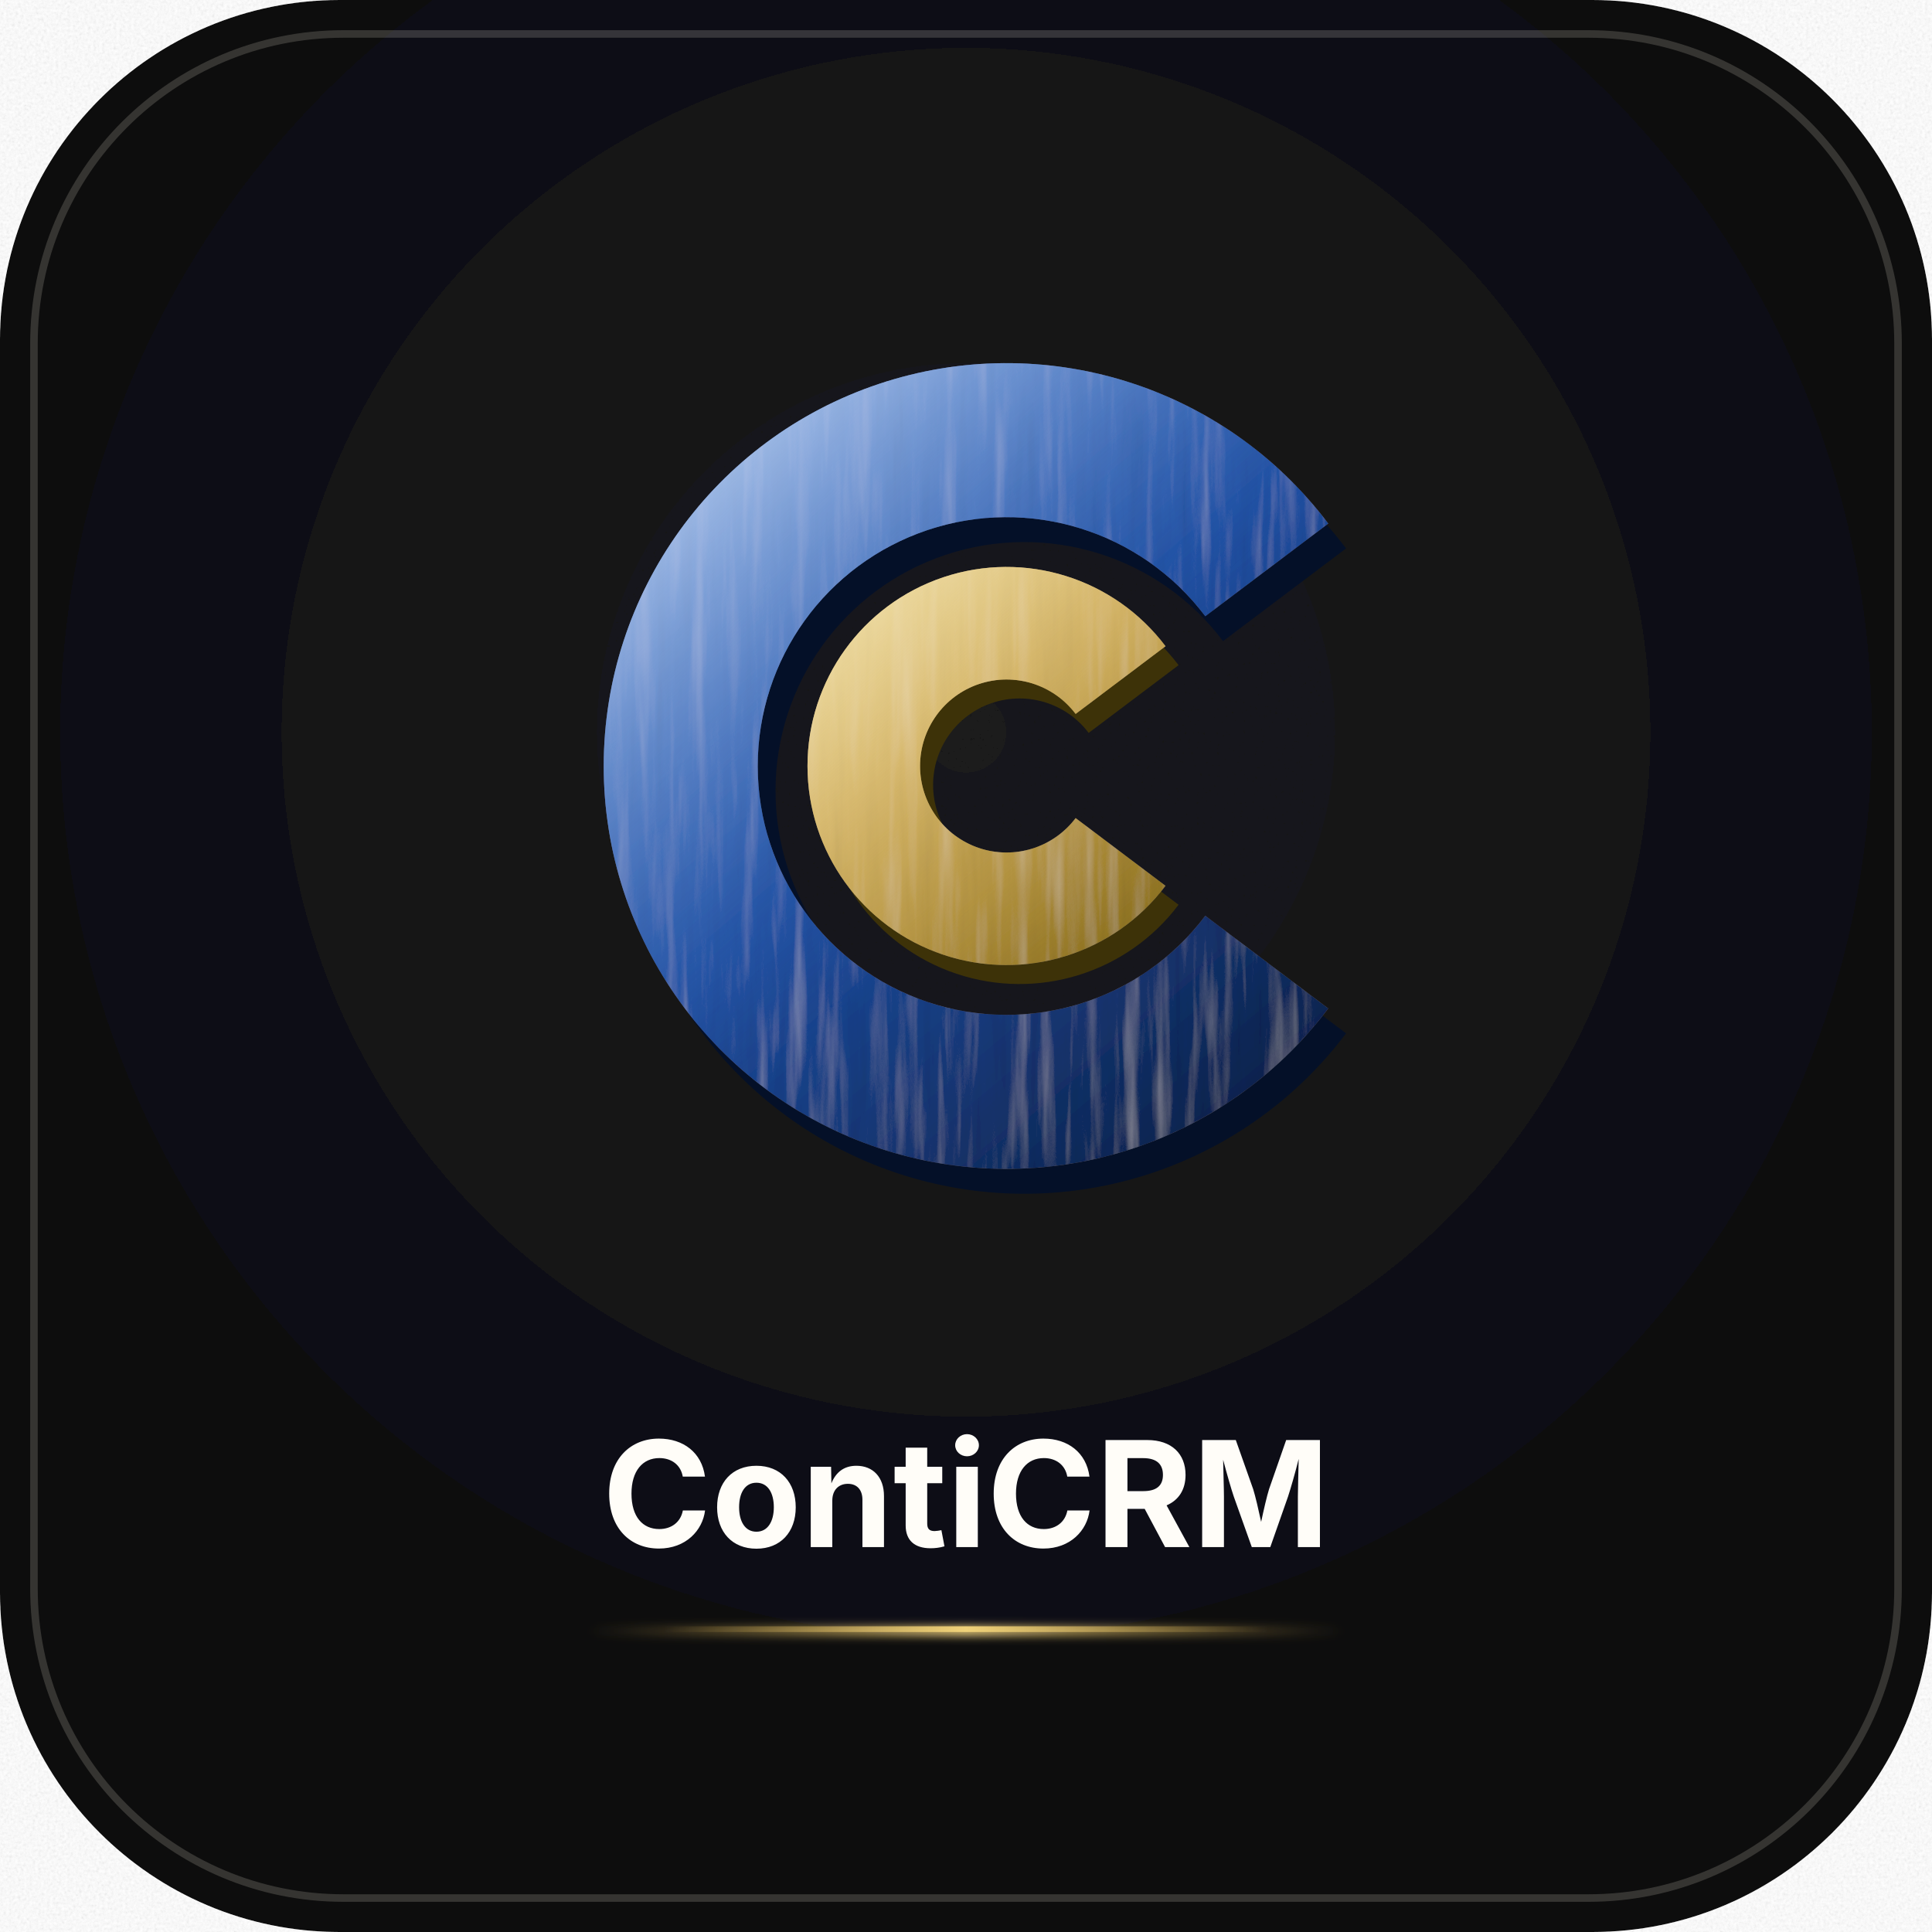
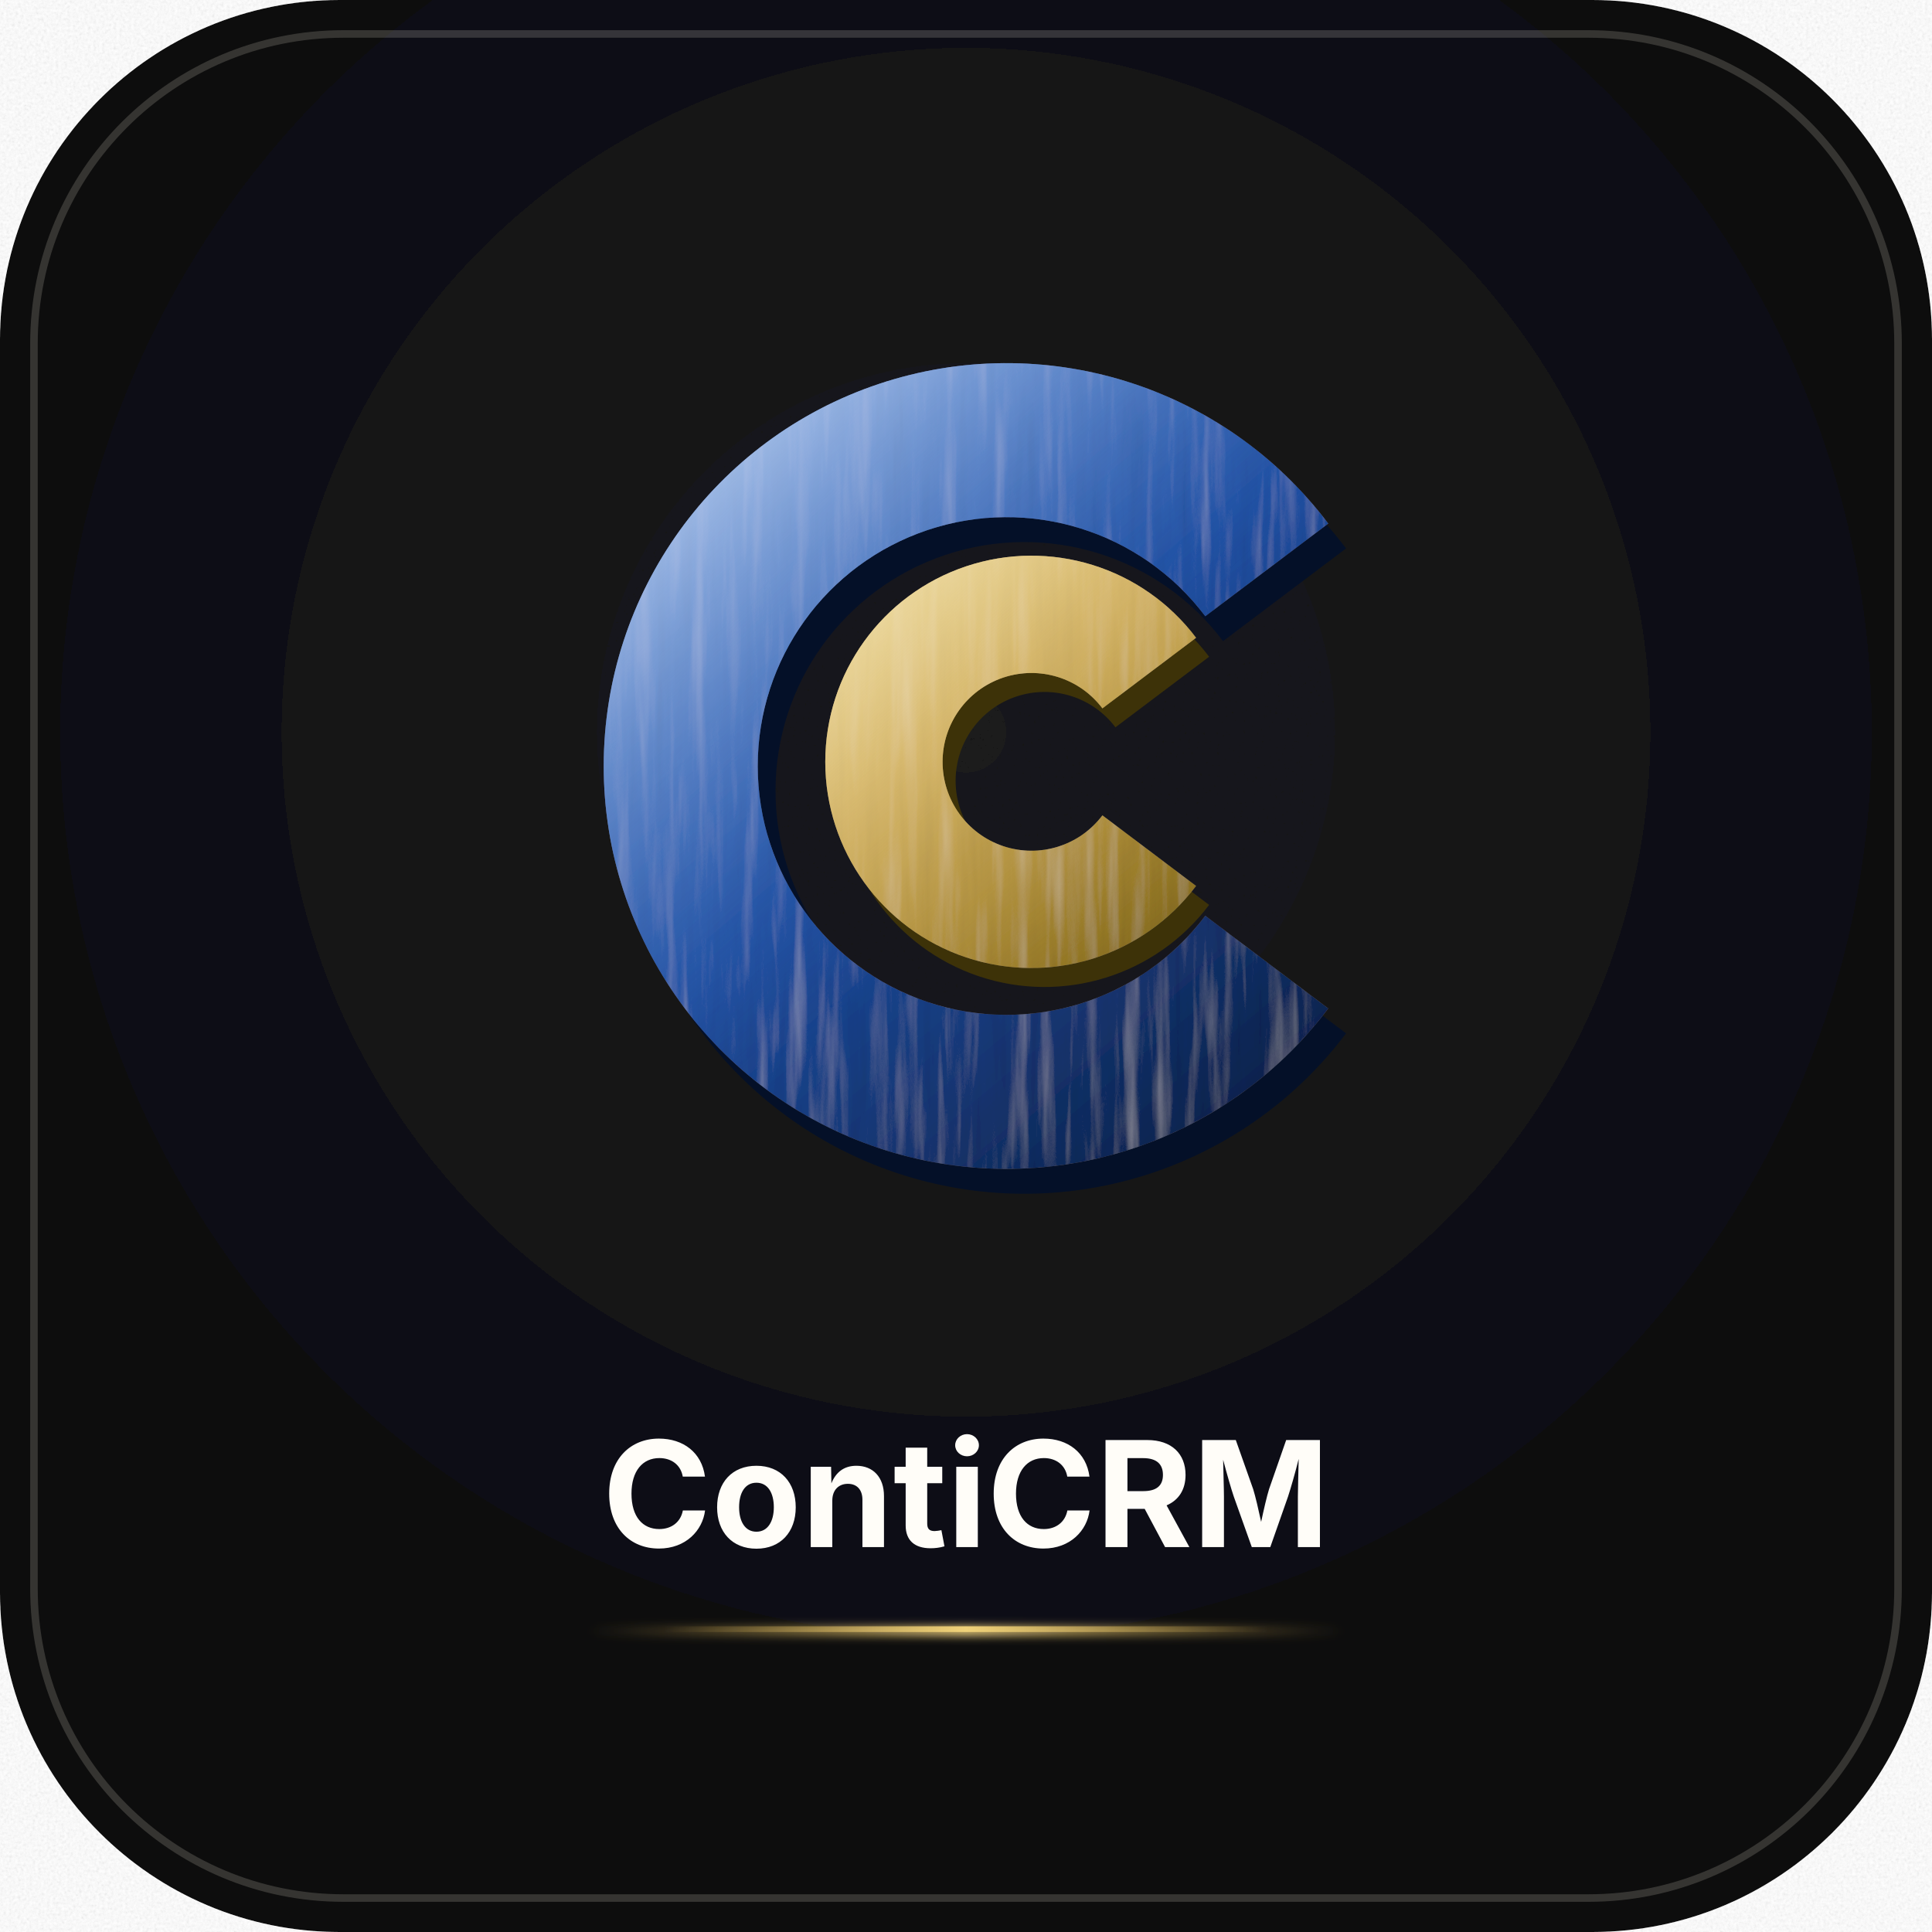
<svg xmlns="http://www.w3.org/2000/svg" viewBox="0 0 1024 1024" fill="none">
  <defs>
    <linearGradient id="t-blue" x1="18" y1="12" x2="82" y2="88" gradientUnits="userSpaceOnUse">
      <stop offset="0%" stop-color="#c5dcff" />
      <stop offset="18%" stop-color="#4d82d6" />
      <stop offset="48%" stop-color="#1e4fa3" />
      <stop offset="100%" stop-color="#071433" />
    </linearGradient>
    <linearGradient id="t-blue-hi" x1="22" y1="16" x2="58" y2="54" gradientUnits="userSpaceOnUse">
      <stop offset="0%" stop-color="#eef5ff" stop-opacity=".9" />
      <stop offset="100%" stop-color="#1e4fa3" stop-opacity="0" />
    </linearGradient>
    <linearGradient id="t-gold" x1="28" y1="20" x2="78" y2="82" gradientUnits="userSpaceOnUse">
      <stop offset="0%" stop-color="#fff6d2" />
      <stop offset="16%" stop-color="#edd078" />
      <stop offset="42%" stop-color="#c9a34a" />
      <stop offset="72%" stop-color="#8b7020" />
      <stop offset="100%" stop-color="#4a3c0c" />
    </linearGradient>
    <linearGradient id="t-gold-hi" x1="36" y1="26" x2="68" y2="62" gradientUnits="userSpaceOnUse">
      <stop offset="0%" stop-color="#fff8d8" stop-opacity=".95" />
      <stop offset="100%" stop-color="#c9a34a" stop-opacity="0" />
    </linearGradient>
    <filter id="t-brush" x="-8%" y="-8%" width="116%" height="116%">
      <feTurbulence type="fractalNoise" baseFrequency="0.85 0.06" numOctaves="3" seed="3" result="noise" />
      <feColorMatrix type="saturate" values="0" in="noise" result="gray" />
      <feComponentTransfer in="gray" result="grain">
        <feFuncA type="linear" slope="0.42" />
      </feComponentTransfer>
      <feComposite in="grain" in2="SourceAlpha" operator="in" result="clipped" />
      <feBlend in="SourceGraphic" in2="clipped" mode="overlay" />
    </filter>
    <filter id="t-paper" x="0" y="0" width="100%" height="100%">
      <feTurbulence type="fractalNoise" baseFrequency="0.65" numOctaves="4" seed="11" result="n" />
      <feColorMatrix type="saturate" values="0" in="n" result="g" />
      <feComponentTransfer in="g" result="grain">
        <feFuncA type="linear" slope="0.22" />
      </feComponentTransfer>
      <feBlend in="SourceGraphic" in2="grain" mode="multiply" />
    </filter>
    <radialGradient id="t-vignette" cx="50%" cy="38%" r="62%">
      <stop offset="0%" stop-color="#1a1a1f" />
      <stop offset="100%" stop-color="#0b0b0d" />
    </radialGradient>
    <linearGradient id="t-flare" x1="0" y1="0" x2="1" y2="0">
      <stop offset="0%" stop-color="#c9a34a" stop-opacity="0" />
      <stop offset="50%" stop-color="#f0d27a" stop-opacity="1" />
      <stop offset="100%" stop-color="#c9a34a" stop-opacity="0" />
    </linearGradient>
    <filter id="t-flare-glow" x="-40%" y="-400%" width="180%" height="900%">
      <feGaussianBlur stdDeviation="2.4" />
    </filter>
  </defs>
  <rect width="1024" height="1024" rx="180" fill="url(#t-vignette)" filter="url(#t-paper)" />
  <rect x="18" y="18" width="988" height="988" rx="164" stroke="#d7d2c6" stroke-opacity=".2" stroke-width="4" />
  <g transform="translate(198 92) scale(6.28)">
    <path fill="#041028" d="M80.577 29.538 A34 34 0 1 0 80.577 70.462 L70.195 62.638 A21 21 0 1 1 70.195 37.362 Z" transform="translate(1.5 2.1)" />
    <path fill="url(#t-blue)" d="M80.577 29.538 A34 34 0 1 0 80.577 70.462 L70.195 62.638 A21 21 0 1 1 70.195 37.362 Z" filter="url(#t-brush)" />
    <path fill="url(#t-blue-hi)" d="M80.577 29.538 A34 34 0 1 0 80.577 70.462 L70.195 62.638 A21 21 0 1 1 70.195 37.362 Z" />
-     <path fill="#3d3208" d="M66.84 39.89 A16.8 16.8 0 1 0 66.84 60.11 L59.253 54.393 A7.3 7.3 0 1 1 59.253 45.607 Z" transform="translate(1.1 1.6)" />
-     <path fill="url(#t-gold)" d="M66.84 39.89 A16.8 16.8 0 1 0 66.84 60.11 L59.253 54.393 A7.3 7.3 0 1 1 59.253 45.607 Z" filter="url(#t-brush)" />
-     <path fill="url(#t-gold-hi)" d="M66.84 39.89 A16.8 16.8 0 1 0 66.84 60.11 L59.253 54.393 A7.3 7.3 0 1 1 59.253 45.607 Z" />
+     <path fill="#3d3208" d="M69.419 39.178 A17.4 17.4 0 1 0 69.419 60.122 L61.513 54.164 A7.5 7.5 0 1 1 61.513 45.136 Z" transform="translate(1.1 1.6)" />
+     <path fill="url(#t-gold)" d="M69.419 39.178 A17.4 17.4 0 1 0 69.419 60.122 L61.513 54.164 A7.5 7.5 0 1 1 61.513 45.136 Z" filter="url(#t-brush)" />
+     <path fill="url(#t-gold-hi)" d="M69.419 39.178 A17.4 17.4 0 1 0 69.419 60.122 L61.513 54.164 A7.5 7.5 0 1 1 61.513 45.136 Z" />
  </g>
  <text x="512" y="820" text-anchor="middle" fill="#fffdf8" font-family="Inter, Arial, Helvetica, sans-serif" font-size="78" font-weight="650">ContiCRM</text>
  <rect x="312" y="862" width="400" height="5" rx="2.5" fill="url(#t-flare)" filter="url(#t-flare-glow)" />
  <rect x="352" y="862" width="320" height="3" rx="1.5" fill="url(#t-flare)" />
</svg>
